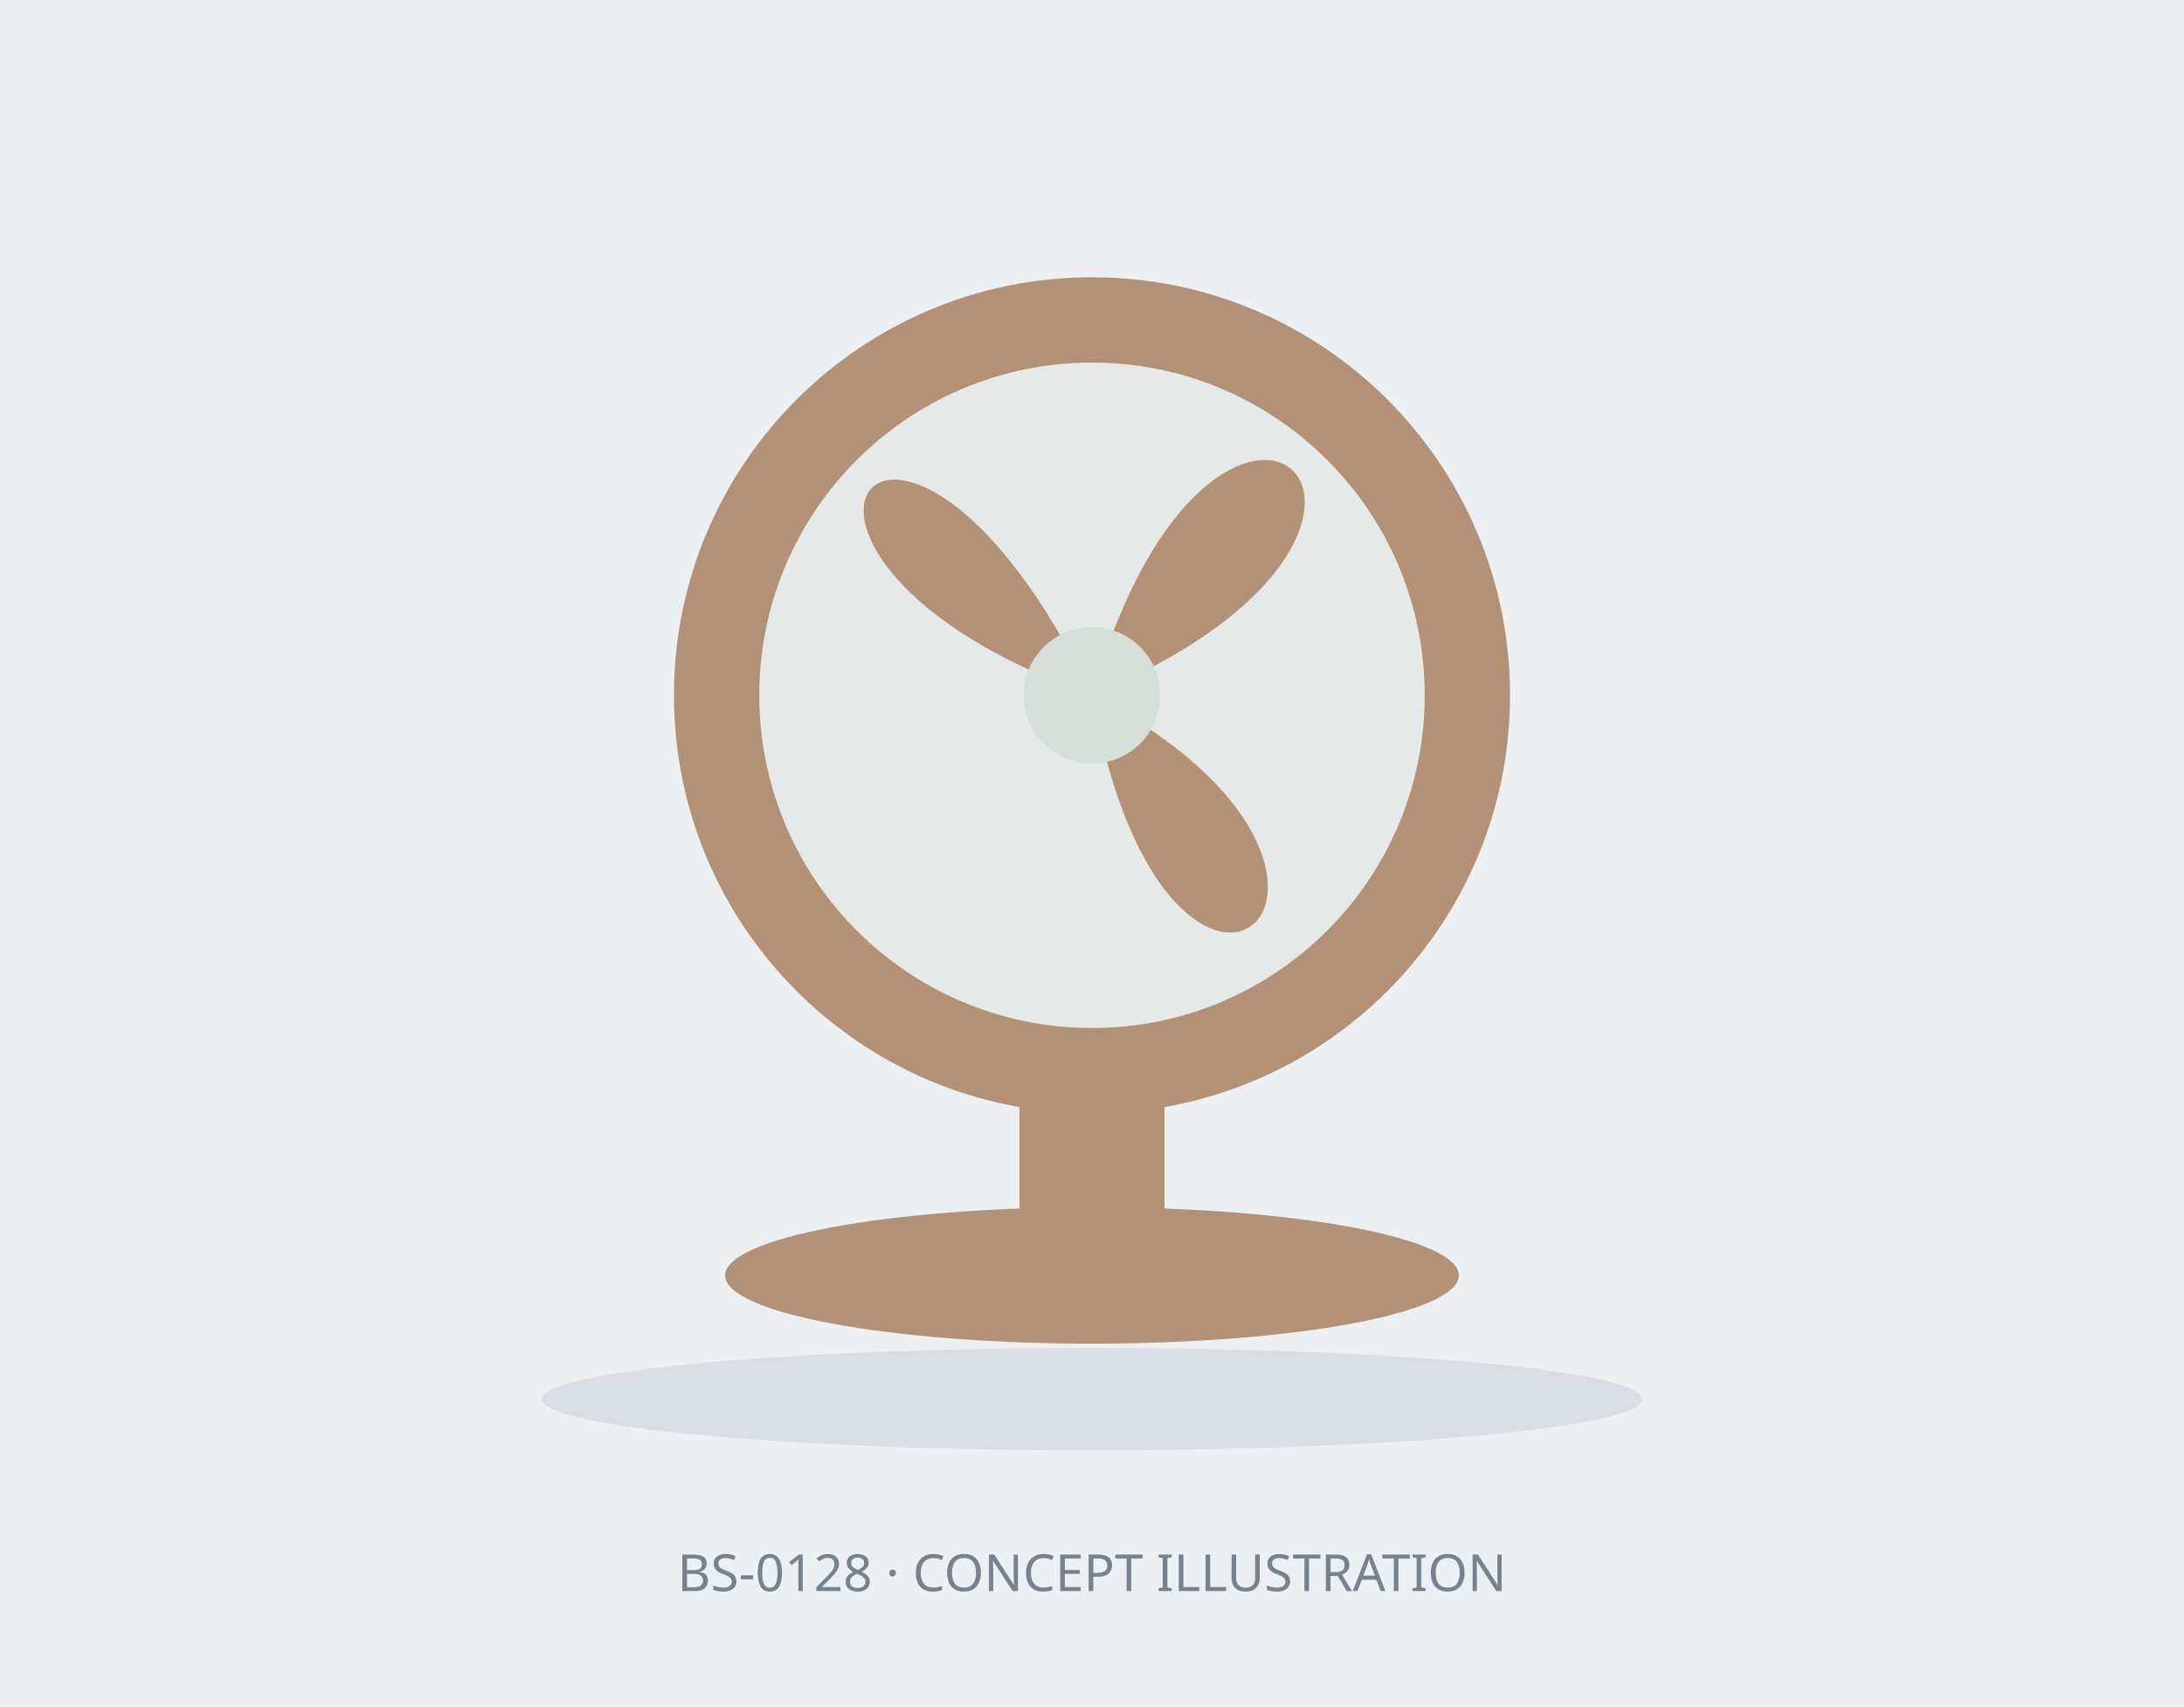
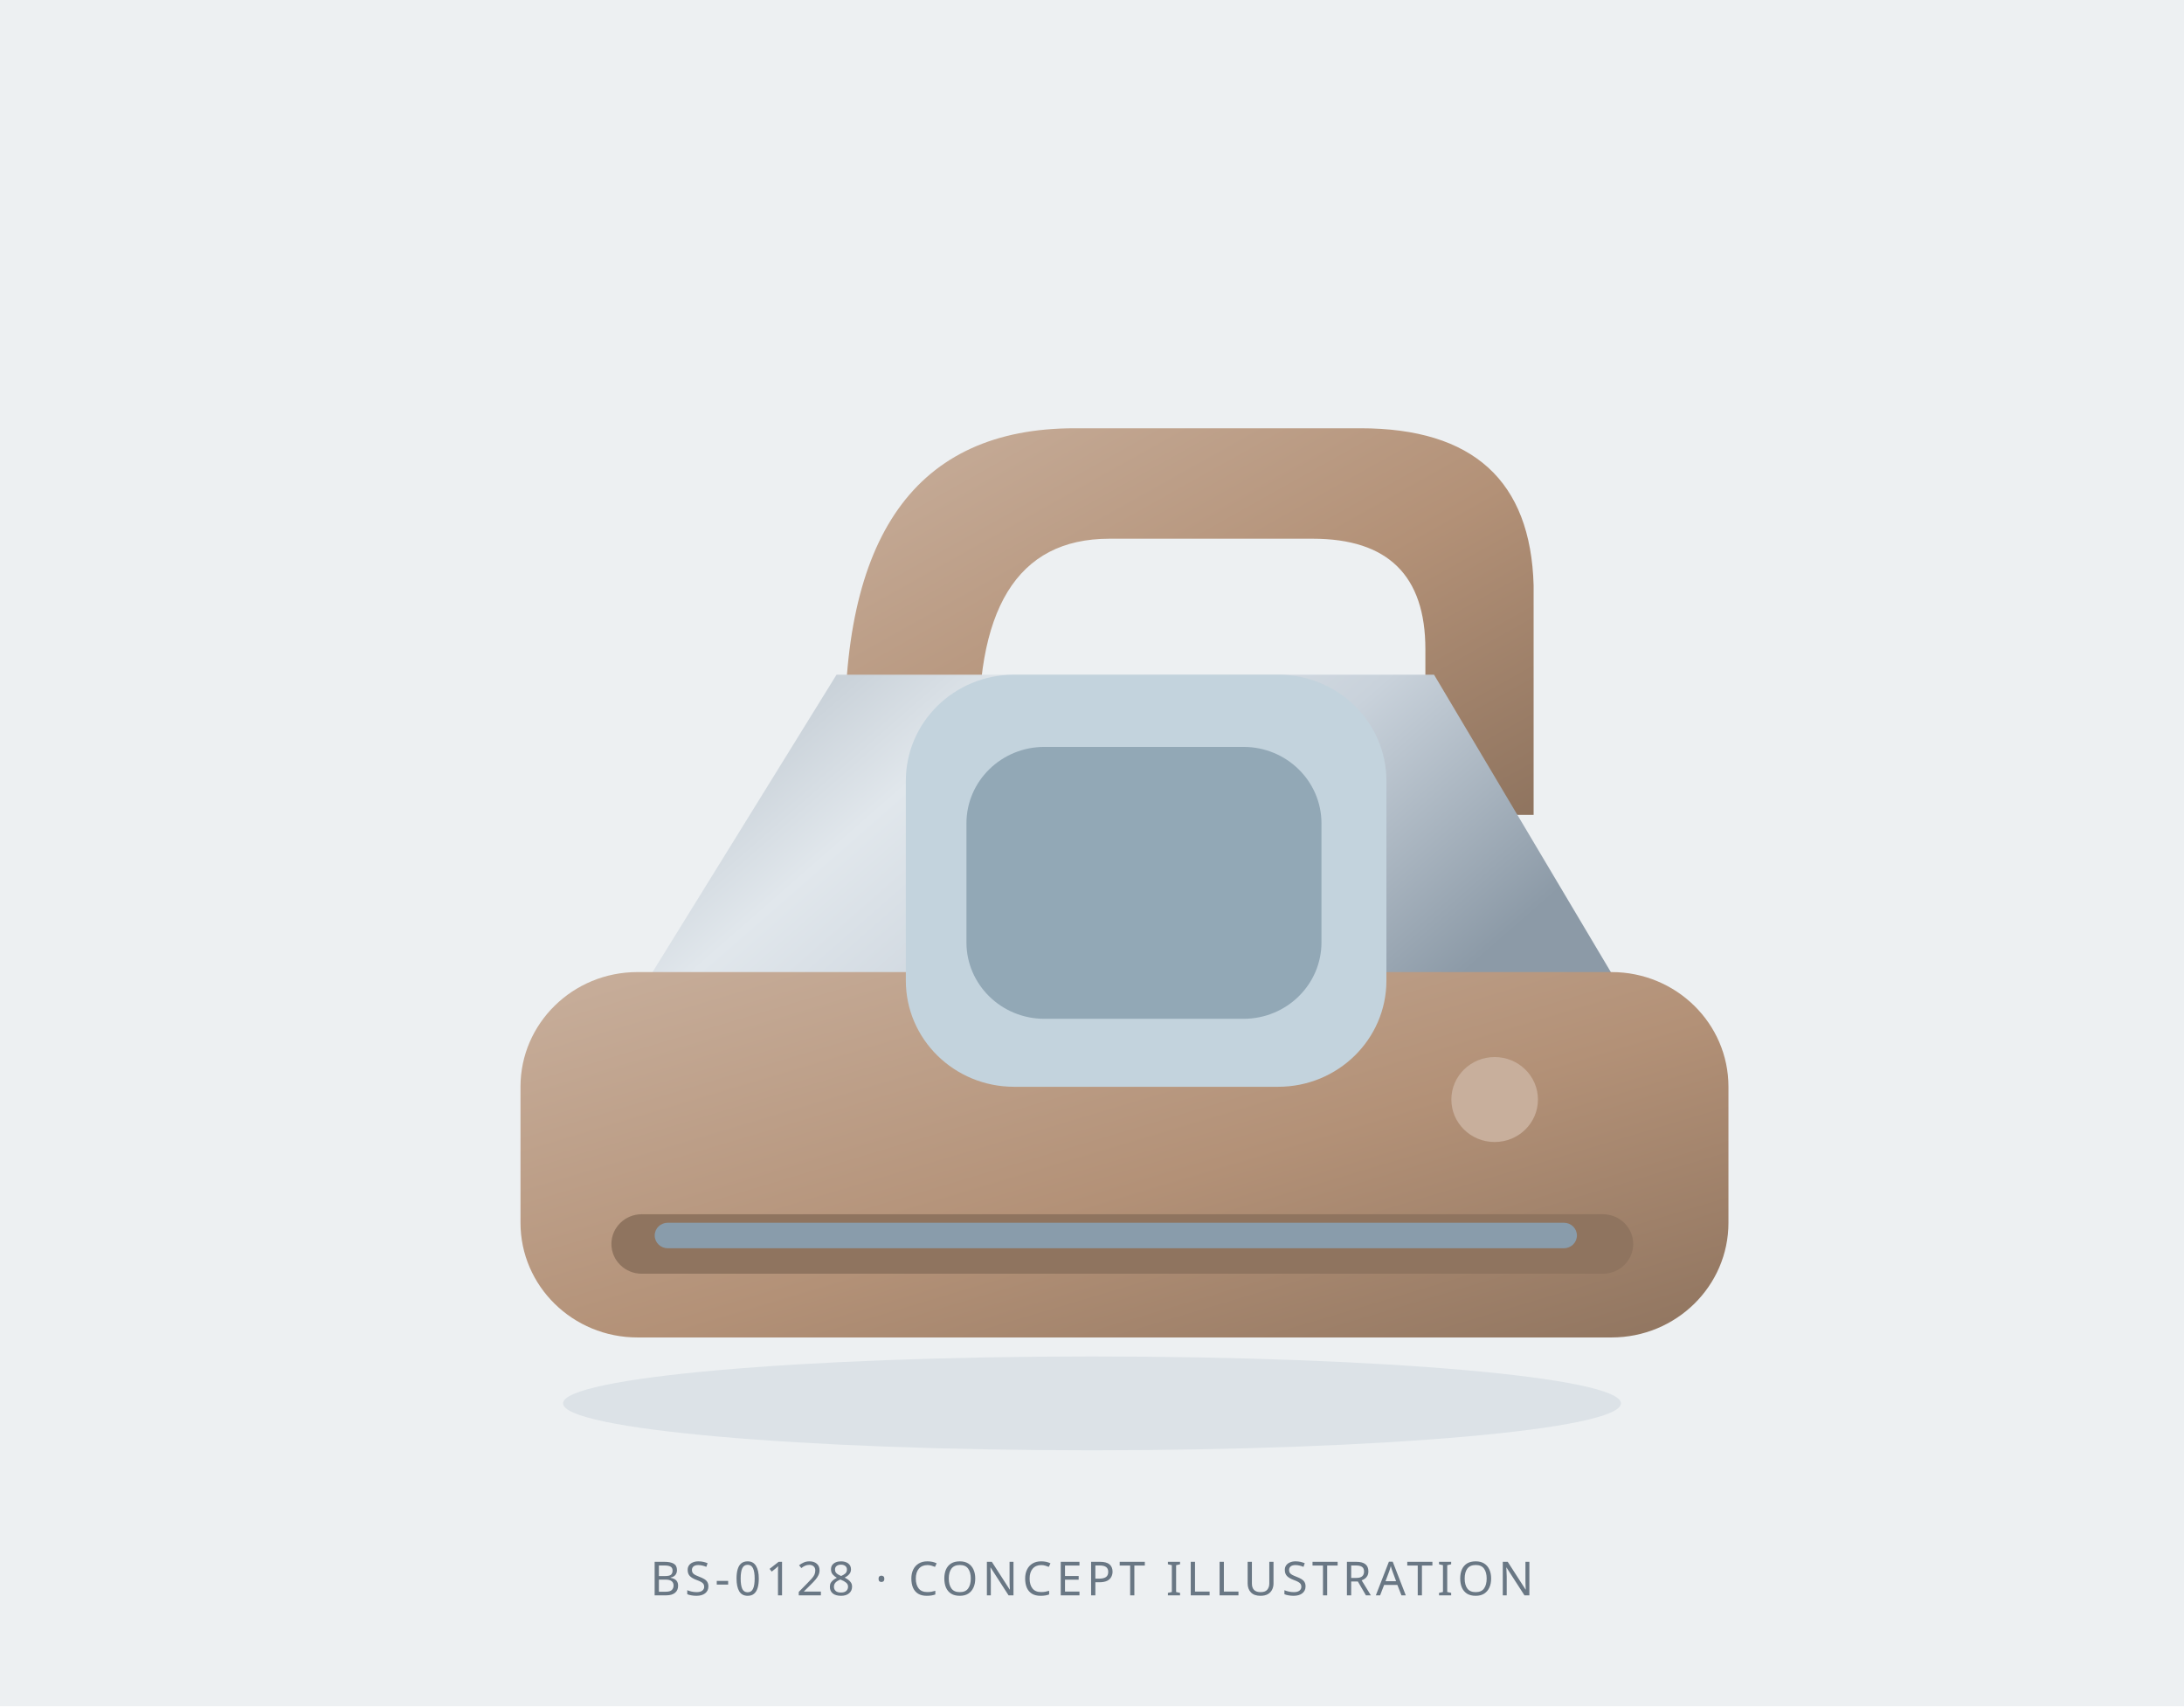
- <svg xmlns="http://www.w3.org/2000/svg" width="512" height="400" viewBox="0 0 512 400">
+ <svg xmlns="http://www.w3.org/2000/svg" width="512" height="400" viewBox="0 0 512 400" role="img">
  <rect width="512" height="400" fill="#edf0f2" />
-   <ellipse cx="256" cy="328" rx="129" ry="12" fill="#d8dee3" />
-   <rect x="239" y="214" width="34" height="76" fill="#b39177" />
-   <ellipse cx="256" cy="299" rx="86" ry="16" fill="#b39177" />
-   <circle cx="256" cy="163" r="98" fill="#b39177" />
-   <circle cx="256" cy="163" r="78" fill="#e5e9e8" />
-   <path d="M256 163C163 130 210 68 256 163C285 62 352 123 256 163C339 206 274 263 256 163" fill="#b39177" />
-   <circle cx="256" cy="163" r="16" fill="#d6deda" />
-   <text x="256" y="373" text-anchor="middle" font-family="sans-serif" font-size="12" fill="#77828c">BS-0128 · CONCEPT ILLUSTRATION</text>
+   <ellipse cx="256" cy="329" rx="124" ry="11" fill="#dce2e7" />
+   <defs>
+     <linearGradient id="pe999a4e89ea8e6b885e6b481e69cba-3-body" x1="0" y1="0" x2="1" y2="1">
+       <stop stop-color="#c8af9c" />
+       <stop offset=".55" stop-color="#b39177" />
+       <stop offset="1" stop-color="#8f745f" />
+     </linearGradient>
+     <linearGradient id="pe999a4e89ea8e6b885e6b481e69cba-3-metal" x1="0" y1="0" x2="1" y2=".4">
+       <stop stop-color="#aeb9c3" />
+       <stop offset=".35" stop-color="#e1e7ec" />
+       <stop offset=".65" stop-color="#c9d2db" />
+       <stop offset="1" stop-color="#8c9aa7" />
+     </linearGradient>
+     <pattern id="pe999a4e89ea8e6b885e6b481e69cba-3-fabric" width="5" height="5" patternUnits="userSpaceOnUse">
+       <path d="M0 1h5M1 0v5" stroke="#edf1f4" stroke-opacity=".13" stroke-width=".65" />
+     </pattern>
+     <pattern id="pe999a4e89ea8e6b885e6b481e69cba-3-holes" width="8" height="8" patternUnits="userSpaceOnUse">
+       <circle cx="4" cy="4" r="1.35" fill="#26313c" fill-opacity=".45" />
+     </pattern>
+   </defs>
+   <g transform="translate(256 200) scale(1.015 0.996) translate(-256 -200)">
+     <path d="M199 176q-2-76 53-76h66q39 0 40 37v54h-25v-39q0-26-26-26h-47q-32 0-30 50Z" fill="url(#pe999a4e89ea8e6b885e6b481e69cba-3-body)" />
+     <path d="M146 242l51-84h138l49 84Z" fill="url(#pe999a4e89ea8e6b885e6b481e69cba-3-metal)" />
+     <rect x="124" y="228" width="279" height="86" rx="27" fill="url(#pe999a4e89ea8e6b885e6b481e69cba-3-body)" />
+     <rect x="213" y="158" width="111" height="97" rx="25" fill="#c3d3dd" />
+     <rect x="227" y="175" width="82" height="64" rx="18" fill="#92a8b6" />
+     <rect x="145" y="285" width="236" height="14" rx="7" fill="#8f745f" />
+     <rect x="155" y="287" width="213" height="6" rx="3" fill="#899cab" />
+     <circle cx="349" cy="258" r="10" fill="#c8af9c" />
+   </g>
+   <text x="256" y="374" text-anchor="middle" font-family="Segoe UI, sans-serif" font-size="11" letter-spacing="1" fill="#697784">BS-0128 · CONCEPT ILLUSTRATION</text>
</svg>
